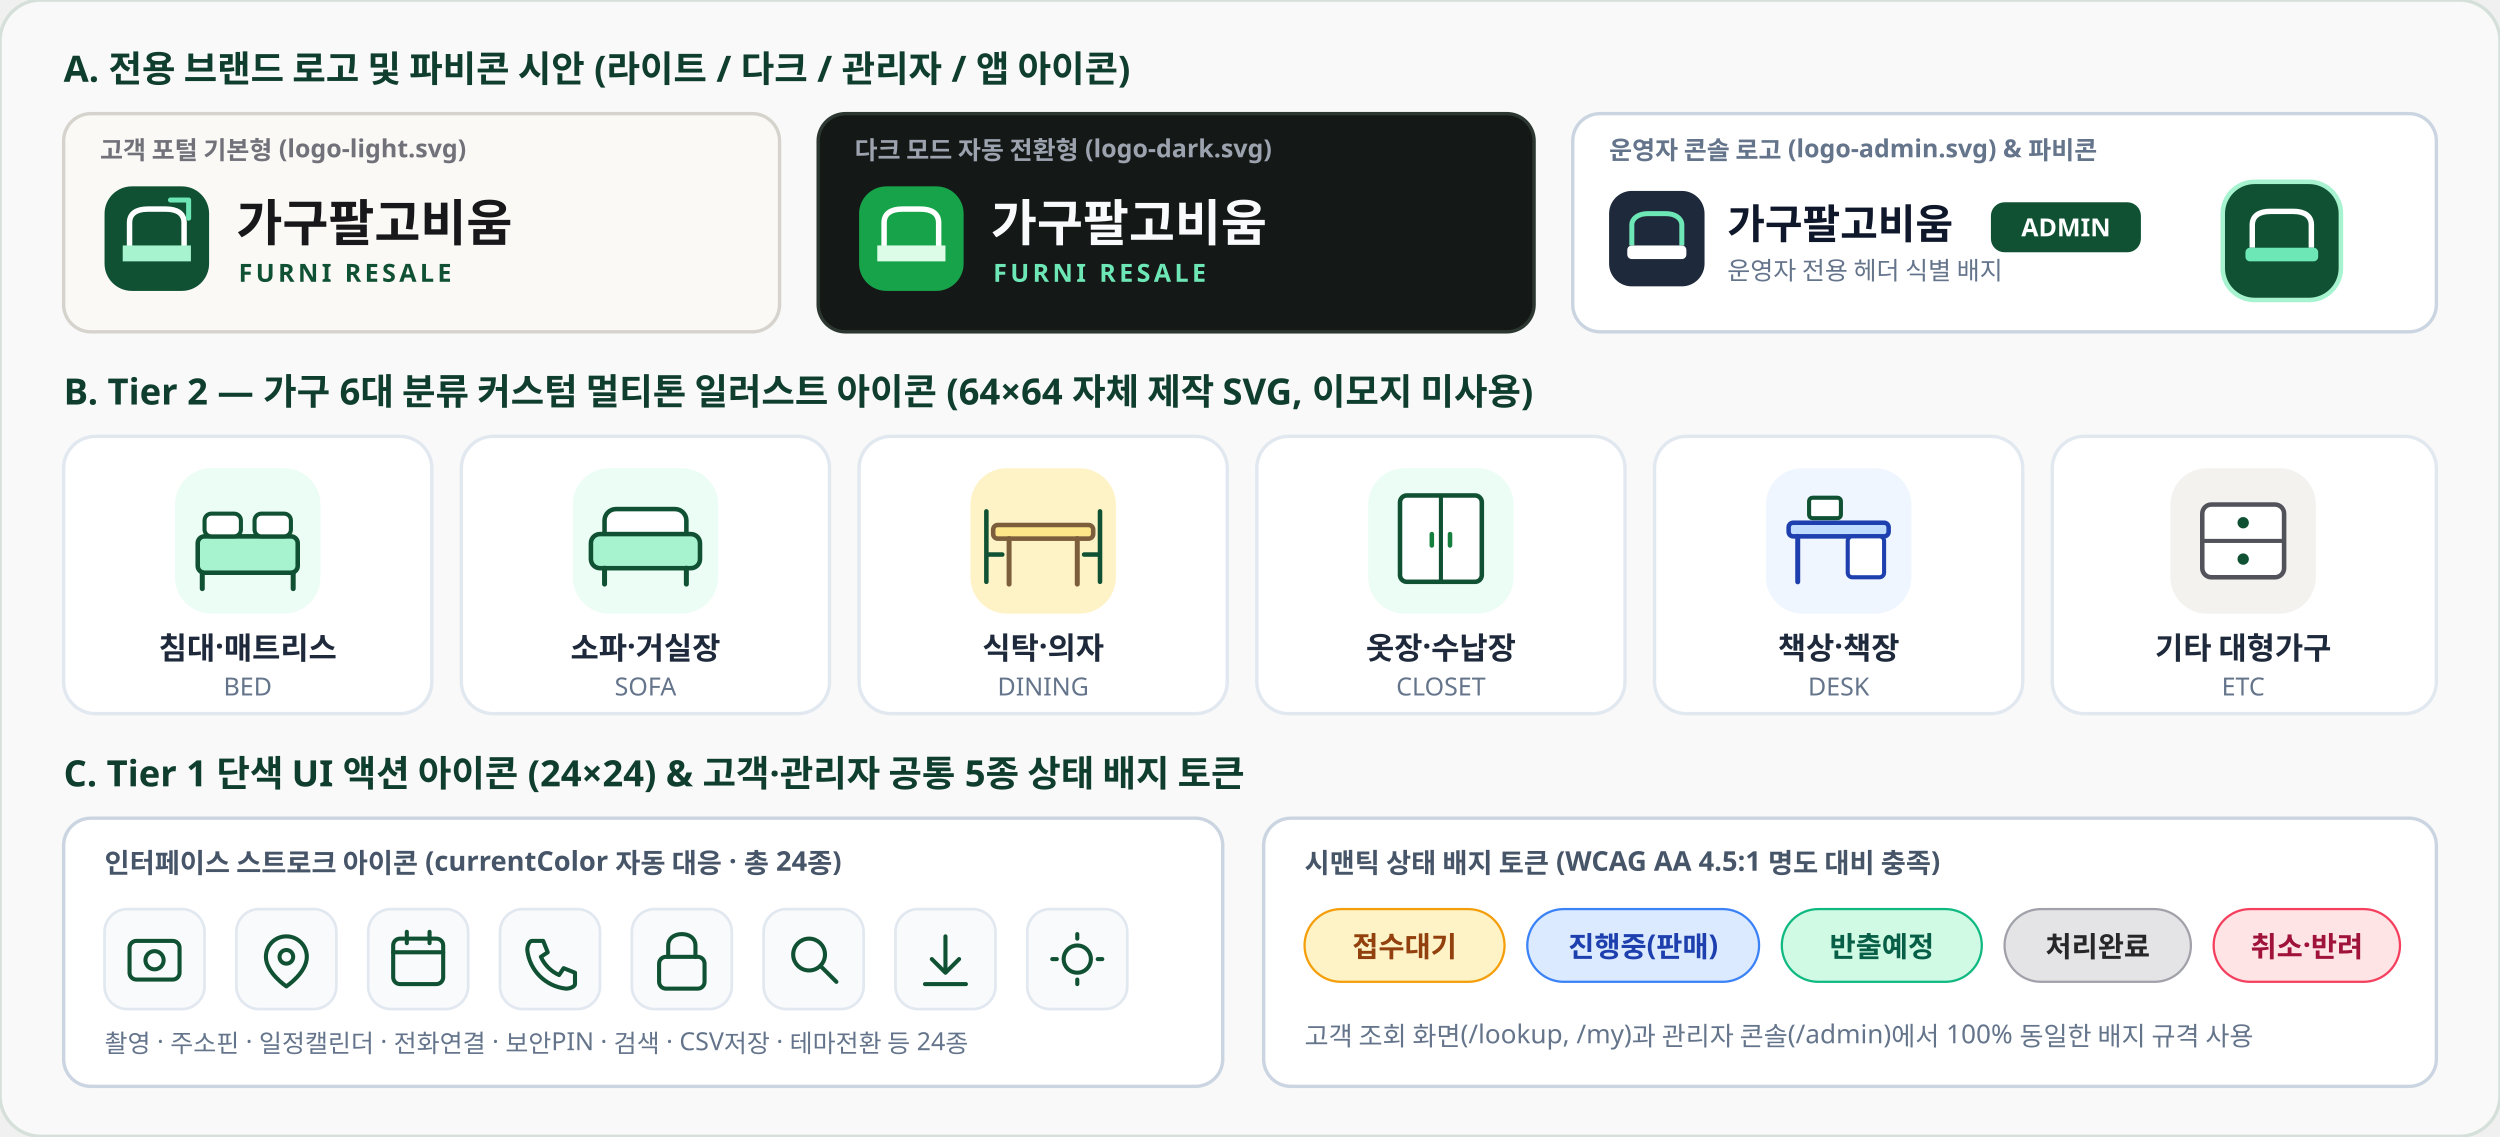
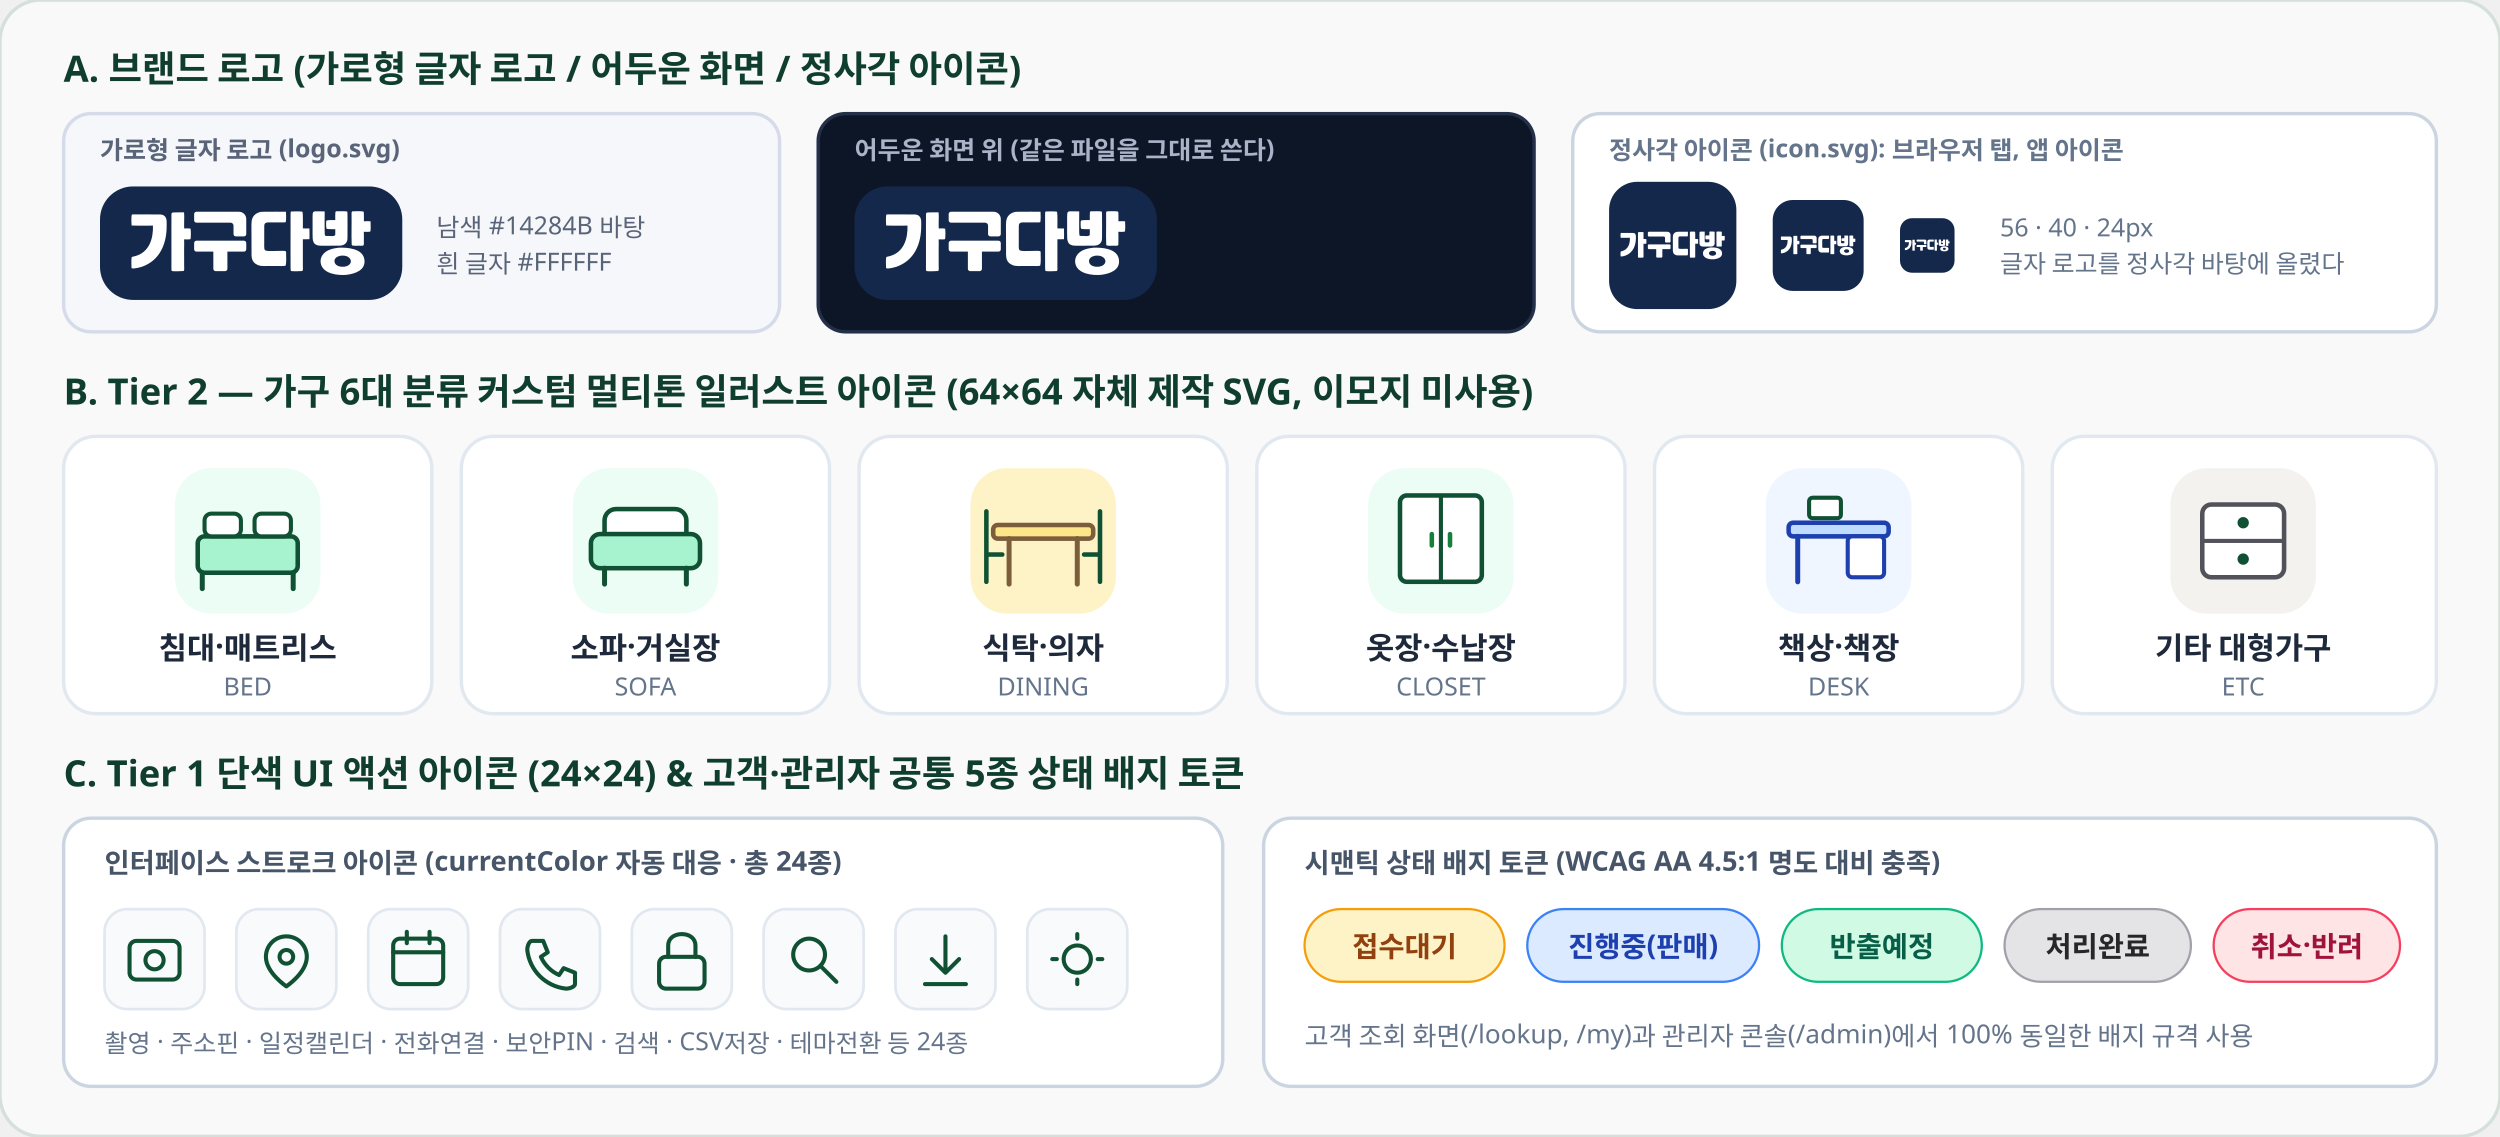
<svg xmlns="http://www.w3.org/2000/svg" width="1100" height="500" viewBox="0 0 1100 500" role="img" aria-label="브랜드 로고 시안과 2단계 커스텀 SVG 아이콘 체계">
  <style>
    text { font-family: "Malgun Gothic", "맑은 고딕", sans-serif; }
  </style>
  <rect x="0" y="0" width="1100" height="500" rx="18" fill="#F8F9F8" stroke="#D6E0DA" stroke-width="1.5" />
-   <text x="28" y="36" font-size="16" font-weight="700" fill="#0F3D2E">A. 전용 브랜드 로고 및 파비콘 시안 (라이트 / 다크 / 관리자 / 앱 아이콘)</text>
-   <rect x="28" y="50" width="315" height="96" rx="12" fill="#FAF9F6" stroke="#D6D3CD" stroke-width="1.5" />
-   <text x="44" y="70" font-size="11" font-weight="700" fill="#71717A">고객 포털 기본형 (logo-light.svg)</text>
-   <rect x="46" y="82" width="46" height="46" rx="12" fill="#0F5132" />
-   <path d="M57,108 L57,98 C57,94 60,92 65,92 L73,92 C78,92 81,94 81,98 L81,108" fill="none" stroke="#FFFFFF" stroke-width="2.4" stroke-linecap="round" />
-   <path d="M54,108 L84,108 L84,115 L54,115 Z" fill="#A7F3D0" />
-   <path d="M75,88 L83,88 L83,96" fill="none" stroke="#6EE7B7" stroke-width="2.2" stroke-linecap="round" stroke-linejoin="round" />
-   <text x="104" y="106" font-size="22" font-weight="800" fill="#18181B">가구팔고비움</text>
-   <text x="105" y="124" font-size="11" font-weight="700" fill="#0F5132" letter-spacing="1.5">FURNI RESALE</text>
-   <rect x="360" y="50" width="315" height="96" rx="12" fill="#141816" stroke="#2D3732" stroke-width="1.5" />
-   <text x="376" y="70" font-size="11" font-weight="700" fill="#9CA3AF">다크 모드 자동 전환형 (logo-dark.svg)</text>
-   <rect x="378" y="82" width="46" height="46" rx="12" fill="#16A34A" />
-   <path d="M389,108 L389,98 C389,94 392,92 397,92 L405,92 C410,92 413,94 413,98 L413,108" fill="none" stroke="#FFFFFF" stroke-width="2.4" stroke-linecap="round" />
-   <path d="M386,108 L416,108 L416,115 L386,115 Z" fill="#DCFCE7" />
-   <text x="436" y="106" font-size="22" font-weight="800" fill="#F9FAFB">가구팔고비움</text>
-   <text x="437" y="124" font-size="11" font-weight="700" fill="#6EE7B7" letter-spacing="1.5">FURNI RESALE</text>
+   <text x="28" y="36" font-size="16" font-weight="700" fill="#0F3D2E">A. 브랜드 로고 (가로형 글자 로고 / 어두운 화면 / 정사각 아이콘)</text>
+   <rect x="28" y="50" width="315" height="96" rx="12" fill="#F5F7FB" stroke="#D5DBE8" stroke-width="1.5" />
+   <text x="44" y="70" font-size="11" font-weight="700" fill="#5A6478">가로형 글자 로고 (logo.svg)</text>
+   <svg x="44" y="82" width="133" height="50" viewBox="123 638 1827 686">
+     <rect x="123" y="638" width="1827" height="686" rx="200" fill="#14284b" />
+     <path fill="#ffffff" d="M 1098.05 791.311 C 1105.91 790.818 1114.8 790.887 1122.72 790.988 C 1164.04 791.512 1205.92 789.739 1247.19 790.872 C 1248.18 801.361 1248.56 844.064 1245.95 853.147 C 1241.88 856.897 1224.97 855.281 1218.57 855.313 C 1202.55 855.479 1186.53 855.504 1170.51 855.387 C 1159.77 855.299 1148.76 854.879 1138.16 855.38 C 1124.35 856.146 1115.89 861.211 1115.76 876.007 C 1115.59 895.895 1115.67 915.707 1115.66 935.52 L 1115.63 983.178 C 1115.62 993.52 1114.99 1004.44 1116.45 1014.69 C 1117.2 1019.9 1119.24 1023.12 1124.15 1025.29 C 1143.32 1033.77 1237.63 1022.49 1245.9 1029.83 C 1248.85 1032.46 1247.95 1043.42 1247.99 1047.25 C 1248.47 1062.89 1249.87 1101.01 1245.3 1115.84 C 1243.7 1121.02 1199.98 1118.81 1192.01 1118.83 L 1133.44 1119.1 C 1121.01 1119.13 1103.64 1119.7 1091.92 1117.65 C 1081.56 1115.79 1071.73 1111.68 1063.12 1105.61 C 1035.4 1086.08 1039.03 1055.9 1038.85 1026.51 L 1038.67 961.538 C 1038.35 938.014 1038.23 914.488 1038.31 890.963 C 1038.32 876.898 1038.08 863.663 1039.43 849.613 C 1042.63 816.35 1065.84 796.584 1098.05 791.311 z" />
+     <path fill="#ffffff" d="M 316.248 807.262 C 349.105 806.382 383.588 807.683 416.643 807.196 C 439.72 806.857 463.614 807.108 486.711 807.399 C 491.575 807.949 500.018 808.789 504.334 810.906 C 529.654 823.647 525.653 850.247 525.908 873.194 C 527.098 980.643 487.564 1082.3 379.771 1122.3 C 365.685 1126.9 329.061 1137.46 314.89 1132.53 C 312.986 1130.41 313.112 1128.07 313.228 1124.12 C 313.755 1106.23 310.794 1083.44 314.465 1066.34 C 316.981 1062.32 329.742 1060.74 333.152 1059.88 C 419.774 1037.97 445.679 955.399 443.042 874.838 C 411.611 875.881 379.601 874.514 348.112 874.945 C 336.95 875.098 325.388 874.955 314.269 874.269 C 312.877 863.437 310.802 814.772 316.248 807.262 z" />
+     <path fill="#ffffff" d="M 1550.36 788.29 C 1559.46 787.937 1611.54 786.986 1617.32 789.897 C 1618 792.428 1618.69 795.828 1618.73 798.418 C 1619.52 847.659 1619.13 897.016 1618.77 946.272 C 1618.29 951.73 1618.84 958.433 1617.57 963.707 C 1612.05 986.386 1592.75 995.68 1570.9 995.856 C 1536.12 996.206 1500.46 996.04 1465.75 996.565 C 1406.32 997.464 1407.59 966.79 1407.78 920.246 L 1407.94 859.75 L 1407.75 823.935 C 1407.57 786.559 1410.28 787.56 1446.96 788.441 C 1457.99 788.706 1469.89 788.734 1481 789.011 C 1481.88 809.107 1478.55 923.847 1482.81 934.713 C 1485.55 936.518 1491.28 937.88 1493.89 937.393 C 1504.02 935.498 1543.43 944.021 1544.9 929.363 C 1545.54 923.024 1545.17 903.73 1545.13 896.515 C 1532.13 895.278 1500.29 898.152 1492.03 893.074 C 1489.12 887.995 1488.64 846.755 1491.37 845.141 C 1501.28 839.28 1532.48 841.868 1545.1 841.485 C 1544.95 826.899 1544.14 808.809 1545.64 794.276 C 1546 790.787 1547.97 789.958 1550.36 788.29 z" />
+     <path fill="#ffffff" d="M 1565.52 1008.23 C 1617.37 1006.51 1712.18 1011.92 1721.17 1080.82 C 1729.45 1144.33 1665.63 1165.69 1613.9 1172.2 C 1562.62 1177.42 1470.51 1167.35 1457.52 1103.9 C 1449.26 1063.54 1476.97 1032.8 1512.96 1019.69 C 1531.75 1012.84 1545.85 1011.26 1565.52 1008.23 z M 1599 1123.4 C 1612.97 1120.45 1625.89 1117.69 1634.6 1105.04 C 1645.23 1089.62 1636.27 1071.92 1621.48 1063.46 C 1608.71 1056.15 1594.59 1055.5 1580.32 1056.38 C 1566.6 1059.14 1553.35 1061.75 1544.71 1074.34 C 1540.73 1080.1 1539.23 1087.21 1540.53 1094.08 C 1545.43 1120.22 1577.05 1125.11 1599 1123.4 z" />
+     <path fill="#ffffff" d="M 564.629 795.333 C 583.919 794.242 611.339 794.801 630.998 794.723 C 633.988 821.311 630.045 863.873 631.853 891.971 C 639.953 892.117 664.855 890.699 670.38 893.437 C 673.249 902.222 672.588 946.814 670.162 956.508 C 667.015 959.294 638.064 957.754 631.398 957.9 C 632.604 973.292 631.541 998.389 631.432 1014.7 C 631.1 1049.87 631.157 1085.04 631.603 1120.21 C 631.673 1126.38 634.647 1148.82 626.774 1149.32 C 614.563 1150.11 565.926 1152.62 556.362 1149.12 C 553.743 1139.22 554.704 1119.47 554.729 1108.59 L 554.766 1046.5 L 554.605 888.801 C 554.617 861.911 554.513 835.007 554.883 808.123 C 555.002 799.484 555.971 797.089 564.629 795.333 z" />
+     <path fill="#ffffff" d="M 1279.23 789.493 C 1289.45 788.937 1341.36 787.112 1347.19 791.855 C 1350.47 801.386 1349.13 877.315 1349.09 891.526 C 1359.82 892.42 1377.49 892.043 1388.83 892.198 C 1389.64 910.948 1389.42 937.986 1388.99 956.844 C 1377.51 957.677 1361.51 957.008 1349.07 957.468 L 1349.07 1118.75 C 1348.96 1126.44 1352.37 1148.85 1343.91 1149.52 C 1332.52 1150.42 1284.87 1152.43 1276.5 1148.56 C 1275.42 1144.23 1274.93 1138.83 1274.88 1134.35 C 1274.1 1056.49 1275.11 978.644 1274.83 900.768 L 1274.76 823.619 C 1274.75 814.791 1274.54 803.39 1275.08 794.445 C 1275.23 791.87 1277.38 790.785 1279.23 789.493 z" />
+     <path fill="#ffffff" d="M 1653.96 788.288 C 1665.98 787.297 1704.73 786.793 1716.06 790.059 C 1718.99 790.903 1718.03 841.891 1718.03 848.633 C 1729.73 848.029 1746.63 847.904 1758.21 848.577 C 1758.92 859.564 1760.31 901.585 1757.07 910.411 C 1753.47 913.531 1724.39 912.306 1717.41 912.279 C 1718.71 928.836 1717.86 952.897 1717.68 969.75 C 1717.69 996.719 1721.66 998.108 1688.38 996.138 C 1680.61 995.678 1644.76 1000.08 1644.35 990.664 C 1641.67 928.441 1644.7 865.018 1643.43 802.519 C 1643.11 787.21 1646.75 789.27 1653.96 788.288 z" />
+     <path fill="#ffffff" d="M 706 791 H 963 A 44 44 0 0 1 1007 835 V 926 A 14 14 0 0 1 993 940 H 944 A 14 14 0 0 1 930 926 V 875 A 18 18 0 0 0 912 857 H 706 A 14 14 0 0 1 692 843 V 805 A 14 14 0 0 1 706 791 Z" />
+     <path fill="#ffffff" d="M 706 966 H 993 A 14 14 0 0 1 1007 980 V 1018 A 14 14 0 0 1 993 1032 H 893 V 1136 A 14 14 0 0 1 879 1150 H 822 A 14 14 0 0 1 808 1136 V 1032 H 706 A 14 14 0 0 1 692 1018 V 980 A 14 14 0 0 1 706 966 Z" />
+   </svg>
+   <text x="192" y="104" font-size="11" fill="#5A6478">남색 #14284B 바탕</text>
+   <text x="192" y="120" font-size="11" fill="#5A6478">흰 글자 #FFFFFF</text>
+   <rect x="360" y="50" width="315" height="96" rx="12" fill="#0D1626" stroke="#24304A" stroke-width="1.5" />
+   <text x="376" y="70" font-size="11" font-weight="700" fill="#A9B4C8">어두운 화면 위 (같은 파일을 그대로 쓴다)</text>
+   <svg x="376" y="82" width="133" height="50" viewBox="123 638 1827 686">
+     <rect x="123" y="638" width="1827" height="686" rx="200" fill="#14284b" />
+     <path fill="#ffffff" d="M 1098.05 791.311 C 1105.91 790.818 1114.8 790.887 1122.72 790.988 C 1164.04 791.512 1205.92 789.739 1247.19 790.872 C 1248.18 801.361 1248.56 844.064 1245.95 853.147 C 1241.88 856.897 1224.97 855.281 1218.57 855.313 C 1202.55 855.479 1186.53 855.504 1170.51 855.387 C 1159.77 855.299 1148.76 854.879 1138.16 855.38 C 1124.35 856.146 1115.89 861.211 1115.76 876.007 C 1115.59 895.895 1115.67 915.707 1115.66 935.52 L 1115.63 983.178 C 1115.62 993.52 1114.99 1004.44 1116.45 1014.69 C 1117.2 1019.9 1119.24 1023.12 1124.15 1025.29 C 1143.32 1033.77 1237.63 1022.49 1245.9 1029.83 C 1248.85 1032.46 1247.95 1043.42 1247.99 1047.25 C 1248.47 1062.89 1249.87 1101.01 1245.3 1115.84 C 1243.7 1121.02 1199.98 1118.81 1192.01 1118.83 L 1133.44 1119.1 C 1121.01 1119.13 1103.64 1119.7 1091.92 1117.65 C 1081.56 1115.79 1071.73 1111.68 1063.12 1105.61 C 1035.4 1086.08 1039.03 1055.9 1038.85 1026.51 L 1038.67 961.538 C 1038.35 938.014 1038.23 914.488 1038.31 890.963 C 1038.32 876.898 1038.08 863.663 1039.43 849.613 C 1042.63 816.35 1065.84 796.584 1098.05 791.311 z" />
+     <path fill="#ffffff" d="M 316.248 807.262 C 349.105 806.382 383.588 807.683 416.643 807.196 C 439.72 806.857 463.614 807.108 486.711 807.399 C 491.575 807.949 500.018 808.789 504.334 810.906 C 529.654 823.647 525.653 850.247 525.908 873.194 C 527.098 980.643 487.564 1082.3 379.771 1122.3 C 365.685 1126.9 329.061 1137.46 314.89 1132.53 C 312.986 1130.41 313.112 1128.07 313.228 1124.12 C 313.755 1106.23 310.794 1083.44 314.465 1066.34 C 316.981 1062.32 329.742 1060.74 333.152 1059.88 C 419.774 1037.97 445.679 955.399 443.042 874.838 C 411.611 875.881 379.601 874.514 348.112 874.945 C 336.95 875.098 325.388 874.955 314.269 874.269 C 312.877 863.437 310.802 814.772 316.248 807.262 z" />
+     <path fill="#ffffff" d="M 1550.36 788.29 C 1559.46 787.937 1611.54 786.986 1617.32 789.897 C 1618 792.428 1618.69 795.828 1618.73 798.418 C 1619.52 847.659 1619.13 897.016 1618.77 946.272 C 1618.29 951.73 1618.84 958.433 1617.57 963.707 C 1612.05 986.386 1592.75 995.68 1570.9 995.856 C 1536.12 996.206 1500.46 996.04 1465.75 996.565 C 1406.32 997.464 1407.59 966.79 1407.78 920.246 L 1407.94 859.75 L 1407.75 823.935 C 1407.57 786.559 1410.28 787.56 1446.96 788.441 C 1457.99 788.706 1469.89 788.734 1481 789.011 C 1481.88 809.107 1478.55 923.847 1482.81 934.713 C 1485.55 936.518 1491.28 937.88 1493.89 937.393 C 1504.02 935.498 1543.43 944.021 1544.9 929.363 C 1545.54 923.024 1545.17 903.73 1545.13 896.515 C 1532.13 895.278 1500.29 898.152 1492.03 893.074 C 1489.12 887.995 1488.64 846.755 1491.37 845.141 C 1501.28 839.28 1532.48 841.868 1545.1 841.485 C 1544.95 826.899 1544.14 808.809 1545.64 794.276 C 1546 790.787 1547.97 789.958 1550.36 788.29 z" />
+     <path fill="#ffffff" d="M 1565.52 1008.23 C 1617.37 1006.51 1712.18 1011.92 1721.17 1080.82 C 1729.45 1144.33 1665.63 1165.69 1613.9 1172.2 C 1562.62 1177.42 1470.51 1167.35 1457.52 1103.9 C 1449.26 1063.54 1476.97 1032.8 1512.96 1019.69 C 1531.75 1012.84 1545.85 1011.26 1565.52 1008.23 z M 1599 1123.4 C 1612.97 1120.45 1625.89 1117.69 1634.6 1105.04 C 1645.23 1089.62 1636.27 1071.92 1621.48 1063.46 C 1608.71 1056.15 1594.59 1055.5 1580.32 1056.38 C 1566.6 1059.14 1553.35 1061.75 1544.71 1074.34 C 1540.73 1080.1 1539.23 1087.21 1540.53 1094.08 C 1545.43 1120.22 1577.05 1125.11 1599 1123.4 z" />
+     <path fill="#ffffff" d="M 564.629 795.333 C 583.919 794.242 611.339 794.801 630.998 794.723 C 633.988 821.311 630.045 863.873 631.853 891.971 C 639.953 892.117 664.855 890.699 670.38 893.437 C 673.249 902.222 672.588 946.814 670.162 956.508 C 667.015 959.294 638.064 957.754 631.398 957.9 C 632.604 973.292 631.541 998.389 631.432 1014.7 C 631.1 1049.87 631.157 1085.04 631.603 1120.21 C 631.673 1126.38 634.647 1148.82 626.774 1149.32 C 614.563 1150.11 565.926 1152.62 556.362 1149.12 C 553.743 1139.22 554.704 1119.47 554.729 1108.59 L 554.766 1046.5 L 554.605 888.801 C 554.617 861.911 554.513 835.007 554.883 808.123 C 555.002 799.484 555.971 797.089 564.629 795.333 z" />
+     <path fill="#ffffff" d="M 1279.23 789.493 C 1289.45 788.937 1341.36 787.112 1347.19 791.855 C 1350.47 801.386 1349.13 877.315 1349.09 891.526 C 1359.82 892.42 1377.49 892.043 1388.83 892.198 C 1389.64 910.948 1389.42 937.986 1388.99 956.844 C 1377.51 957.677 1361.51 957.008 1349.07 957.468 L 1349.07 1118.75 C 1348.96 1126.44 1352.37 1148.85 1343.91 1149.52 C 1332.52 1150.42 1284.87 1152.43 1276.5 1148.56 C 1275.42 1144.23 1274.93 1138.83 1274.88 1134.35 C 1274.1 1056.49 1275.11 978.644 1274.83 900.768 L 1274.76 823.619 C 1274.75 814.791 1274.54 803.39 1275.08 794.445 C 1275.23 791.87 1277.38 790.785 1279.23 789.493 z" />
+     <path fill="#ffffff" d="M 1653.96 788.288 C 1665.98 787.297 1704.73 786.793 1716.06 790.059 C 1718.99 790.903 1718.03 841.891 1718.03 848.633 C 1729.73 848.029 1746.63 847.904 1758.21 848.577 C 1758.92 859.564 1760.31 901.585 1757.07 910.411 C 1753.47 913.531 1724.39 912.306 1717.41 912.279 C 1718.71 928.836 1717.86 952.897 1717.68 969.75 C 1717.69 996.719 1721.66 998.108 1688.38 996.138 C 1680.61 995.678 1644.76 1000.08 1644.35 990.664 C 1641.67 928.441 1644.7 865.018 1643.43 802.519 C 1643.11 787.21 1646.75 789.27 1653.96 788.288 z" />
+     <path fill="#ffffff" d="M 706 791 H 963 A 44 44 0 0 1 1007 835 V 926 A 14 14 0 0 1 993 940 H 944 A 14 14 0 0 1 930 926 V 875 A 18 18 0 0 0 912 857 H 706 A 14 14 0 0 1 692 843 V 805 A 14 14 0 0 1 706 791 Z" />
+     <path fill="#ffffff" d="M 706 966 H 993 A 14 14 0 0 1 1007 980 V 1018 A 14 14 0 0 1 993 1032 H 893 V 1136 A 14 14 0 0 1 879 1150 H 822 A 14 14 0 0 1 808 1136 V 1032 H 706 A 14 14 0 0 1 692 1018 V 980 A 14 14 0 0 1 706 966 Z" />
+   </svg>
  <rect x="692" y="50" width="380" height="96" rx="12" fill="#FFFFFF" stroke="#CBD5E1" stroke-width="1.5" />
-   <text x="708" y="70" font-size="11" font-weight="700" fill="#64748B">운영자 콘솔 로고 (logo-admin.svg) &amp; 파비콘</text>
-   <rect x="708" y="84" width="42" height="42" rx="10" fill="#1E293B" />
-   <path d="M718,108 L718,99 C718,96 721,94 725,94 L733,94 C737,94 740,96 740,99 L740,108" fill="none" stroke="#6EE7B7" stroke-width="2.2" />
-   <rect x="716" y="108" width="26" height="6" rx="2" fill="#FFFFFF" />
-   <text x="760" y="105" font-size="18" font-weight="800" fill="#0F172A">가구팔고비움</text>
-   <rect x="876" y="89" width="66" height="22" rx="6" fill="#0F5132" />
-   <text x="909" y="104" font-size="11" font-weight="700" fill="#FFFFFF" text-anchor="middle">ADMIN</text>
-   <text x="760" y="123" font-size="11" fill="#64748B">운영자 전용 헤더 식별 배지</text>
-   <rect x="978" y="80" width="52" height="52" rx="14" fill="#0F5132" stroke="#A7F3D0" stroke-width="2" />
-   <path d="M991,109 L991,99 C991,95 994,93 999,93 L1009,93 C1014,93 1017,95 1017,99 L1017,109" fill="none" stroke="#FFFFFF" stroke-width="2.4" />
-   <rect x="988" y="109" width="32" height="6" rx="2" fill="#6EE7B7" />
+   <text x="708" y="70" font-size="11" font-weight="700" fill="#64748B">정사각 아이콘 (icon.svg): 브라우저 탭, 앱 아이콘</text>
+   <svg x="708" y="80" width="56" height="56" viewBox="154 98 1766 1766">
+     <rect x="154" y="98" width="1766" height="1766" rx="390" fill="#14284b" />
+     <path fill="#ffffff" d="M 1098.05 791.311 C 1105.91 790.818 1114.8 790.887 1122.72 790.988 C 1164.04 791.512 1205.92 789.739 1247.19 790.872 C 1248.18 801.361 1248.56 844.064 1245.95 853.147 C 1241.88 856.897 1224.97 855.281 1218.57 855.313 C 1202.55 855.479 1186.53 855.504 1170.51 855.387 C 1159.77 855.299 1148.76 854.879 1138.16 855.38 C 1124.35 856.146 1115.89 861.211 1115.76 876.007 C 1115.59 895.895 1115.67 915.707 1115.66 935.52 L 1115.63 983.178 C 1115.62 993.52 1114.99 1004.44 1116.45 1014.69 C 1117.2 1019.9 1119.24 1023.12 1124.15 1025.29 C 1143.32 1033.77 1237.63 1022.49 1245.9 1029.83 C 1248.85 1032.46 1247.95 1043.42 1247.99 1047.25 C 1248.47 1062.89 1249.87 1101.01 1245.3 1115.84 C 1243.7 1121.02 1199.98 1118.81 1192.01 1118.83 L 1133.44 1119.1 C 1121.01 1119.13 1103.64 1119.7 1091.92 1117.65 C 1081.56 1115.79 1071.73 1111.68 1063.12 1105.61 C 1035.4 1086.08 1039.03 1055.9 1038.85 1026.51 L 1038.67 961.538 C 1038.35 938.014 1038.23 914.488 1038.31 890.963 C 1038.32 876.898 1038.08 863.663 1039.43 849.613 C 1042.63 816.35 1065.84 796.584 1098.05 791.311 z" />
+     <path fill="#ffffff" d="M 316.248 807.262 C 349.105 806.382 383.588 807.683 416.643 807.196 C 439.72 806.857 463.614 807.108 486.711 807.399 C 491.575 807.949 500.018 808.789 504.334 810.906 C 529.654 823.647 525.653 850.247 525.908 873.194 C 527.098 980.643 487.564 1082.3 379.771 1122.3 C 365.685 1126.9 329.061 1137.46 314.89 1132.53 C 312.986 1130.41 313.112 1128.07 313.228 1124.12 C 313.755 1106.23 310.794 1083.44 314.465 1066.34 C 316.981 1062.32 329.742 1060.74 333.152 1059.88 C 419.774 1037.97 445.679 955.399 443.042 874.838 C 411.611 875.881 379.601 874.514 348.112 874.945 C 336.95 875.098 325.388 874.955 314.269 874.269 C 312.877 863.437 310.802 814.772 316.248 807.262 z" />
+     <path fill="#ffffff" d="M 1550.36 788.29 C 1559.46 787.937 1611.54 786.986 1617.32 789.897 C 1618 792.428 1618.69 795.828 1618.73 798.418 C 1619.52 847.659 1619.13 897.016 1618.77 946.272 C 1618.29 951.73 1618.84 958.433 1617.57 963.707 C 1612.05 986.386 1592.75 995.68 1570.9 995.856 C 1536.12 996.206 1500.46 996.04 1465.75 996.565 C 1406.32 997.464 1407.59 966.79 1407.78 920.246 L 1407.94 859.75 L 1407.75 823.935 C 1407.57 786.559 1410.28 787.56 1446.96 788.441 C 1457.99 788.706 1469.89 788.734 1481 789.011 C 1481.88 809.107 1478.55 923.847 1482.81 934.713 C 1485.55 936.518 1491.28 937.88 1493.89 937.393 C 1504.02 935.498 1543.43 944.021 1544.9 929.363 C 1545.54 923.024 1545.17 903.73 1545.13 896.515 C 1532.13 895.278 1500.29 898.152 1492.03 893.074 C 1489.12 887.995 1488.64 846.755 1491.37 845.141 C 1501.28 839.28 1532.48 841.868 1545.1 841.485 C 1544.95 826.899 1544.14 808.809 1545.64 794.276 C 1546 790.787 1547.97 789.958 1550.36 788.29 z" />
+     <path fill="#ffffff" d="M 1565.52 1008.23 C 1617.37 1006.51 1712.18 1011.92 1721.17 1080.82 C 1729.45 1144.33 1665.63 1165.69 1613.9 1172.2 C 1562.62 1177.42 1470.51 1167.35 1457.52 1103.9 C 1449.26 1063.54 1476.97 1032.8 1512.96 1019.69 C 1531.75 1012.84 1545.85 1011.26 1565.52 1008.23 z M 1599 1123.4 C 1612.97 1120.45 1625.89 1117.69 1634.6 1105.04 C 1645.23 1089.62 1636.27 1071.92 1621.48 1063.46 C 1608.71 1056.15 1594.59 1055.5 1580.32 1056.38 C 1566.6 1059.14 1553.35 1061.75 1544.71 1074.34 C 1540.73 1080.1 1539.23 1087.21 1540.53 1094.08 C 1545.43 1120.22 1577.05 1125.11 1599 1123.4 z" />
+     <path fill="#ffffff" d="M 564.629 795.333 C 583.919 794.242 611.339 794.801 630.998 794.723 C 633.988 821.311 630.045 863.873 631.853 891.971 C 639.953 892.117 664.855 890.699 670.38 893.437 C 673.249 902.222 672.588 946.814 670.162 956.508 C 667.015 959.294 638.064 957.754 631.398 957.9 C 632.604 973.292 631.541 998.389 631.432 1014.7 C 631.1 1049.87 631.157 1085.04 631.603 1120.21 C 631.673 1126.38 634.647 1148.82 626.774 1149.32 C 614.563 1150.11 565.926 1152.62 556.362 1149.12 C 553.743 1139.22 554.704 1119.47 554.729 1108.59 L 554.766 1046.5 L 554.605 888.801 C 554.617 861.911 554.513 835.007 554.883 808.123 C 555.002 799.484 555.971 797.089 564.629 795.333 z" />
+     <path fill="#ffffff" d="M 1279.23 789.493 C 1289.45 788.937 1341.36 787.112 1347.19 791.855 C 1350.47 801.386 1349.13 877.315 1349.09 891.526 C 1359.82 892.42 1377.49 892.043 1388.83 892.198 C 1389.64 910.948 1389.42 937.986 1388.99 956.844 C 1377.51 957.677 1361.51 957.008 1349.07 957.468 L 1349.07 1118.75 C 1348.96 1126.44 1352.37 1148.85 1343.91 1149.52 C 1332.52 1150.42 1284.87 1152.43 1276.5 1148.56 C 1275.42 1144.23 1274.93 1138.83 1274.88 1134.35 C 1274.1 1056.49 1275.11 978.644 1274.83 900.768 L 1274.76 823.619 C 1274.75 814.791 1274.54 803.39 1275.08 794.445 C 1275.23 791.87 1277.38 790.785 1279.23 789.493 z" />
+     <path fill="#ffffff" d="M 1653.96 788.288 C 1665.98 787.297 1704.73 786.793 1716.06 790.059 C 1718.99 790.903 1718.03 841.891 1718.03 848.633 C 1729.73 848.029 1746.63 847.904 1758.21 848.577 C 1758.92 859.564 1760.31 901.585 1757.07 910.411 C 1753.47 913.531 1724.39 912.306 1717.41 912.279 C 1718.71 928.836 1717.86 952.897 1717.68 969.75 C 1717.69 996.719 1721.66 998.108 1688.38 996.138 C 1680.61 995.678 1644.76 1000.08 1644.35 990.664 C 1641.67 928.441 1644.7 865.018 1643.43 802.519 C 1643.11 787.21 1646.75 789.27 1653.96 788.288 z" />
+     <path fill="#ffffff" d="M 706 791 H 963 A 44 44 0 0 1 1007 835 V 926 A 14 14 0 0 1 993 940 H 944 A 14 14 0 0 1 930 926 V 875 A 18 18 0 0 0 912 857 H 706 A 14 14 0 0 1 692 843 V 805 A 14 14 0 0 1 706 791 Z" />
+     <path fill="#ffffff" d="M 706 966 H 993 A 14 14 0 0 1 1007 980 V 1018 A 14 14 0 0 1 993 1032 H 893 V 1136 A 14 14 0 0 1 879 1150 H 822 A 14 14 0 0 1 808 1136 V 1032 H 706 A 14 14 0 0 1 692 1018 V 980 A 14 14 0 0 1 706 966 Z" />
+   </svg>
+   <svg x="780" y="88" width="40" height="40" viewBox="154 98 1766 1766">
+     <rect x="154" y="98" width="1766" height="1766" rx="390" fill="#14284b" />
+     <path fill="#ffffff" d="M 1098.05 791.311 C 1105.91 790.818 1114.8 790.887 1122.72 790.988 C 1164.04 791.512 1205.92 789.739 1247.19 790.872 C 1248.18 801.361 1248.56 844.064 1245.95 853.147 C 1241.88 856.897 1224.97 855.281 1218.57 855.313 C 1202.55 855.479 1186.53 855.504 1170.51 855.387 C 1159.77 855.299 1148.76 854.879 1138.16 855.38 C 1124.35 856.146 1115.89 861.211 1115.76 876.007 C 1115.59 895.895 1115.67 915.707 1115.66 935.52 L 1115.63 983.178 C 1115.62 993.52 1114.99 1004.44 1116.45 1014.69 C 1117.2 1019.9 1119.24 1023.12 1124.15 1025.29 C 1143.32 1033.77 1237.63 1022.49 1245.9 1029.83 C 1248.85 1032.46 1247.95 1043.42 1247.99 1047.25 C 1248.47 1062.89 1249.87 1101.01 1245.3 1115.84 C 1243.7 1121.02 1199.98 1118.81 1192.01 1118.83 L 1133.44 1119.1 C 1121.01 1119.13 1103.64 1119.7 1091.92 1117.65 C 1081.56 1115.79 1071.73 1111.68 1063.12 1105.61 C 1035.4 1086.08 1039.03 1055.9 1038.85 1026.51 L 1038.67 961.538 C 1038.35 938.014 1038.23 914.488 1038.31 890.963 C 1038.32 876.898 1038.08 863.663 1039.43 849.613 C 1042.63 816.35 1065.84 796.584 1098.05 791.311 z" />
+     <path fill="#ffffff" d="M 316.248 807.262 C 349.105 806.382 383.588 807.683 416.643 807.196 C 439.72 806.857 463.614 807.108 486.711 807.399 C 491.575 807.949 500.018 808.789 504.334 810.906 C 529.654 823.647 525.653 850.247 525.908 873.194 C 527.098 980.643 487.564 1082.3 379.771 1122.3 C 365.685 1126.9 329.061 1137.46 314.89 1132.53 C 312.986 1130.41 313.112 1128.07 313.228 1124.12 C 313.755 1106.23 310.794 1083.44 314.465 1066.34 C 316.981 1062.32 329.742 1060.74 333.152 1059.88 C 419.774 1037.97 445.679 955.399 443.042 874.838 C 411.611 875.881 379.601 874.514 348.112 874.945 C 336.95 875.098 325.388 874.955 314.269 874.269 C 312.877 863.437 310.802 814.772 316.248 807.262 z" />
+     <path fill="#ffffff" d="M 1550.36 788.29 C 1559.46 787.937 1611.54 786.986 1617.32 789.897 C 1618 792.428 1618.69 795.828 1618.73 798.418 C 1619.52 847.659 1619.13 897.016 1618.77 946.272 C 1618.29 951.73 1618.84 958.433 1617.57 963.707 C 1612.05 986.386 1592.75 995.68 1570.9 995.856 C 1536.12 996.206 1500.46 996.04 1465.75 996.565 C 1406.32 997.464 1407.59 966.79 1407.78 920.246 L 1407.94 859.75 L 1407.75 823.935 C 1407.57 786.559 1410.28 787.56 1446.96 788.441 C 1457.99 788.706 1469.89 788.734 1481 789.011 C 1481.88 809.107 1478.55 923.847 1482.81 934.713 C 1485.55 936.518 1491.28 937.88 1493.89 937.393 C 1504.02 935.498 1543.43 944.021 1544.9 929.363 C 1545.54 923.024 1545.17 903.73 1545.13 896.515 C 1532.13 895.278 1500.29 898.152 1492.03 893.074 C 1489.12 887.995 1488.64 846.755 1491.37 845.141 C 1501.28 839.28 1532.48 841.868 1545.1 841.485 C 1544.95 826.899 1544.14 808.809 1545.64 794.276 C 1546 790.787 1547.97 789.958 1550.36 788.29 z" />
+     <path fill="#ffffff" d="M 1565.52 1008.23 C 1617.37 1006.51 1712.18 1011.92 1721.17 1080.82 C 1729.45 1144.33 1665.63 1165.69 1613.9 1172.2 C 1562.62 1177.42 1470.51 1167.35 1457.52 1103.9 C 1449.26 1063.54 1476.97 1032.8 1512.96 1019.69 C 1531.75 1012.84 1545.85 1011.26 1565.52 1008.23 z M 1599 1123.4 C 1612.97 1120.45 1625.89 1117.69 1634.6 1105.04 C 1645.23 1089.62 1636.27 1071.92 1621.48 1063.46 C 1608.71 1056.15 1594.59 1055.5 1580.32 1056.38 C 1566.6 1059.14 1553.35 1061.75 1544.71 1074.34 C 1540.73 1080.1 1539.23 1087.21 1540.53 1094.08 C 1545.43 1120.22 1577.05 1125.11 1599 1123.4 z" />
+     <path fill="#ffffff" d="M 564.629 795.333 C 583.919 794.242 611.339 794.801 630.998 794.723 C 633.988 821.311 630.045 863.873 631.853 891.971 C 639.953 892.117 664.855 890.699 670.38 893.437 C 673.249 902.222 672.588 946.814 670.162 956.508 C 667.015 959.294 638.064 957.754 631.398 957.9 C 632.604 973.292 631.541 998.389 631.432 1014.7 C 631.1 1049.87 631.157 1085.04 631.603 1120.21 C 631.673 1126.38 634.647 1148.82 626.774 1149.32 C 614.563 1150.11 565.926 1152.62 556.362 1149.12 C 553.743 1139.22 554.704 1119.47 554.729 1108.59 L 554.766 1046.5 L 554.605 888.801 C 554.617 861.911 554.513 835.007 554.883 808.123 C 555.002 799.484 555.971 797.089 564.629 795.333 z" />
+     <path fill="#ffffff" d="M 1279.23 789.493 C 1289.45 788.937 1341.36 787.112 1347.19 791.855 C 1350.47 801.386 1349.13 877.315 1349.09 891.526 C 1359.82 892.42 1377.49 892.043 1388.83 892.198 C 1389.64 910.948 1389.42 937.986 1388.99 956.844 C 1377.51 957.677 1361.51 957.008 1349.07 957.468 L 1349.07 1118.75 C 1348.96 1126.44 1352.37 1148.85 1343.91 1149.52 C 1332.52 1150.42 1284.87 1152.43 1276.5 1148.56 C 1275.42 1144.23 1274.93 1138.83 1274.88 1134.35 C 1274.1 1056.49 1275.11 978.644 1274.83 900.768 L 1274.76 823.619 C 1274.75 814.791 1274.54 803.39 1275.08 794.445 C 1275.23 791.87 1277.38 790.785 1279.23 789.493 z" />
+     <path fill="#ffffff" d="M 1653.96 788.288 C 1665.98 787.297 1704.73 786.793 1716.06 790.059 C 1718.99 790.903 1718.03 841.891 1718.03 848.633 C 1729.73 848.029 1746.63 847.904 1758.21 848.577 C 1758.92 859.564 1760.31 901.585 1757.07 910.411 C 1753.47 913.531 1724.39 912.306 1717.41 912.279 C 1718.71 928.836 1717.86 952.897 1717.68 969.75 C 1717.69 996.719 1721.66 998.108 1688.38 996.138 C 1680.61 995.678 1644.76 1000.08 1644.35 990.664 C 1641.67 928.441 1644.7 865.018 1643.43 802.519 C 1643.11 787.21 1646.75 789.27 1653.96 788.288 z" />
+     <path fill="#ffffff" d="M 706 791 H 963 A 44 44 0 0 1 1007 835 V 926 A 14 14 0 0 1 993 940 H 944 A 14 14 0 0 1 930 926 V 875 A 18 18 0 0 0 912 857 H 706 A 14 14 0 0 1 692 843 V 805 A 14 14 0 0 1 706 791 Z" />
+     <path fill="#ffffff" d="M 706 966 H 993 A 14 14 0 0 1 1007 980 V 1018 A 14 14 0 0 1 993 1032 H 893 V 1136 A 14 14 0 0 1 879 1150 H 822 A 14 14 0 0 1 808 1136 V 1032 H 706 A 14 14 0 0 1 692 1018 V 980 A 14 14 0 0 1 706 966 Z" />
+   </svg>
+   <svg x="836" y="96" width="24" height="24" viewBox="154 98 1766 1766">
+     <rect x="154" y="98" width="1766" height="1766" rx="390" fill="#14284b" />
+     <path fill="#ffffff" d="M 1098.05 791.311 C 1105.91 790.818 1114.8 790.887 1122.72 790.988 C 1164.04 791.512 1205.92 789.739 1247.19 790.872 C 1248.18 801.361 1248.56 844.064 1245.95 853.147 C 1241.88 856.897 1224.97 855.281 1218.57 855.313 C 1202.55 855.479 1186.53 855.504 1170.51 855.387 C 1159.77 855.299 1148.76 854.879 1138.16 855.38 C 1124.35 856.146 1115.89 861.211 1115.76 876.007 C 1115.59 895.895 1115.67 915.707 1115.66 935.52 L 1115.63 983.178 C 1115.62 993.52 1114.99 1004.44 1116.45 1014.69 C 1117.2 1019.9 1119.24 1023.12 1124.15 1025.29 C 1143.32 1033.77 1237.63 1022.49 1245.9 1029.83 C 1248.85 1032.46 1247.95 1043.42 1247.99 1047.25 C 1248.47 1062.89 1249.87 1101.01 1245.3 1115.84 C 1243.7 1121.02 1199.98 1118.81 1192.01 1118.83 L 1133.44 1119.1 C 1121.01 1119.13 1103.64 1119.7 1091.92 1117.65 C 1081.56 1115.79 1071.73 1111.68 1063.12 1105.61 C 1035.4 1086.08 1039.03 1055.9 1038.85 1026.51 L 1038.67 961.538 C 1038.35 938.014 1038.23 914.488 1038.31 890.963 C 1038.32 876.898 1038.08 863.663 1039.43 849.613 C 1042.63 816.35 1065.84 796.584 1098.05 791.311 z" />
+     <path fill="#ffffff" d="M 316.248 807.262 C 349.105 806.382 383.588 807.683 416.643 807.196 C 439.72 806.857 463.614 807.108 486.711 807.399 C 491.575 807.949 500.018 808.789 504.334 810.906 C 529.654 823.647 525.653 850.247 525.908 873.194 C 527.098 980.643 487.564 1082.3 379.771 1122.3 C 365.685 1126.9 329.061 1137.46 314.89 1132.53 C 312.986 1130.41 313.112 1128.07 313.228 1124.12 C 313.755 1106.23 310.794 1083.44 314.465 1066.34 C 316.981 1062.32 329.742 1060.74 333.152 1059.88 C 419.774 1037.97 445.679 955.399 443.042 874.838 C 411.611 875.881 379.601 874.514 348.112 874.945 C 336.95 875.098 325.388 874.955 314.269 874.269 C 312.877 863.437 310.802 814.772 316.248 807.262 z" />
+     <path fill="#ffffff" d="M 1550.36 788.29 C 1559.46 787.937 1611.54 786.986 1617.32 789.897 C 1618 792.428 1618.69 795.828 1618.73 798.418 C 1619.52 847.659 1619.13 897.016 1618.77 946.272 C 1618.29 951.73 1618.84 958.433 1617.57 963.707 C 1612.05 986.386 1592.75 995.68 1570.9 995.856 C 1536.12 996.206 1500.46 996.04 1465.75 996.565 C 1406.32 997.464 1407.59 966.79 1407.78 920.246 L 1407.94 859.75 L 1407.75 823.935 C 1407.57 786.559 1410.28 787.56 1446.96 788.441 C 1457.99 788.706 1469.89 788.734 1481 789.011 C 1481.88 809.107 1478.55 923.847 1482.81 934.713 C 1485.55 936.518 1491.28 937.88 1493.89 937.393 C 1504.02 935.498 1543.43 944.021 1544.9 929.363 C 1545.54 923.024 1545.17 903.73 1545.13 896.515 C 1532.13 895.278 1500.29 898.152 1492.03 893.074 C 1489.12 887.995 1488.64 846.755 1491.37 845.141 C 1501.28 839.28 1532.48 841.868 1545.1 841.485 C 1544.95 826.899 1544.14 808.809 1545.64 794.276 C 1546 790.787 1547.97 789.958 1550.36 788.29 z" />
+     <path fill="#ffffff" d="M 1565.52 1008.23 C 1617.37 1006.51 1712.18 1011.92 1721.17 1080.82 C 1729.45 1144.33 1665.63 1165.69 1613.9 1172.2 C 1562.62 1177.42 1470.51 1167.35 1457.52 1103.9 C 1449.26 1063.54 1476.97 1032.8 1512.96 1019.69 C 1531.75 1012.84 1545.85 1011.26 1565.52 1008.23 z M 1599 1123.4 C 1612.97 1120.45 1625.89 1117.69 1634.6 1105.04 C 1645.23 1089.62 1636.27 1071.92 1621.48 1063.46 C 1608.71 1056.15 1594.59 1055.5 1580.32 1056.38 C 1566.6 1059.14 1553.35 1061.75 1544.71 1074.34 C 1540.73 1080.1 1539.23 1087.21 1540.53 1094.08 C 1545.43 1120.22 1577.05 1125.11 1599 1123.4 z" />
+     <path fill="#ffffff" d="M 564.629 795.333 C 583.919 794.242 611.339 794.801 630.998 794.723 C 633.988 821.311 630.045 863.873 631.853 891.971 C 639.953 892.117 664.855 890.699 670.38 893.437 C 673.249 902.222 672.588 946.814 670.162 956.508 C 667.015 959.294 638.064 957.754 631.398 957.9 C 632.604 973.292 631.541 998.389 631.432 1014.7 C 631.1 1049.87 631.157 1085.04 631.603 1120.21 C 631.673 1126.38 634.647 1148.82 626.774 1149.32 C 614.563 1150.11 565.926 1152.62 556.362 1149.12 C 553.743 1139.22 554.704 1119.47 554.729 1108.59 L 554.766 1046.5 L 554.605 888.801 C 554.617 861.911 554.513 835.007 554.883 808.123 C 555.002 799.484 555.971 797.089 564.629 795.333 z" />
+     <path fill="#ffffff" d="M 1279.23 789.493 C 1289.45 788.937 1341.36 787.112 1347.19 791.855 C 1350.47 801.386 1349.13 877.315 1349.09 891.526 C 1359.82 892.42 1377.49 892.043 1388.83 892.198 C 1389.64 910.948 1389.42 937.986 1388.99 956.844 C 1377.51 957.677 1361.51 957.008 1349.07 957.468 L 1349.07 1118.75 C 1348.96 1126.44 1352.37 1148.85 1343.91 1149.52 C 1332.52 1150.42 1284.87 1152.43 1276.5 1148.56 C 1275.42 1144.23 1274.93 1138.83 1274.88 1134.35 C 1274.1 1056.49 1275.11 978.644 1274.83 900.768 L 1274.76 823.619 C 1274.75 814.791 1274.54 803.39 1275.08 794.445 C 1275.23 791.87 1277.38 790.785 1279.23 789.493 z" />
+     <path fill="#ffffff" d="M 1653.96 788.288 C 1665.98 787.297 1704.73 786.793 1716.06 790.059 C 1718.99 790.903 1718.03 841.891 1718.03 848.633 C 1729.73 848.029 1746.63 847.904 1758.21 848.577 C 1758.92 859.564 1760.31 901.585 1757.07 910.411 C 1753.47 913.531 1724.39 912.306 1717.41 912.279 C 1718.71 928.836 1717.86 952.897 1717.68 969.75 C 1717.69 996.719 1721.66 998.108 1688.38 996.138 C 1680.61 995.678 1644.76 1000.08 1644.35 990.664 C 1641.67 928.441 1644.7 865.018 1643.43 802.519 C 1643.11 787.21 1646.75 789.27 1653.96 788.288 z" />
+     <path fill="#ffffff" d="M 706 791 H 963 A 44 44 0 0 1 1007 835 V 926 A 14 14 0 0 1 993 940 H 944 A 14 14 0 0 1 930 926 V 875 A 18 18 0 0 0 912 857 H 706 A 14 14 0 0 1 692 843 V 805 A 14 14 0 0 1 706 791 Z" />
+     <path fill="#ffffff" d="M 706 966 H 993 A 14 14 0 0 1 1007 980 V 1018 A 14 14 0 0 1 993 1032 H 893 V 1136 A 14 14 0 0 1 879 1150 H 822 A 14 14 0 0 1 808 1136 V 1032 H 706 A 14 14 0 0 1 692 1018 V 980 A 14 14 0 0 1 706 966 Z" />
+   </svg>
+   <text x="880" y="104" font-size="11" fill="#64748B">56 · 40 · 24px</text>
+   <text x="880" y="120" font-size="11" fill="#64748B">글자 로고를 정사각 바탕에 올렸다</text>
  <text x="28" y="178" font-size="16" font-weight="700" fill="#0F3D2E">B. Tier 2 — 가구 6대 분류 커스텀 멀티톤 일러스트 아이콘 (64×64 자체 제작 SVG, 이모지 미사용)</text>
  <g transform="translate(28, 192)">
    <rect x="0" y="0" width="162" height="122" rx="14" fill="#FFFFFF" stroke="#E2E8F0" stroke-width="1.5" />
    <rect x="49" y="14" width="64" height="64" rx="16" fill="#ECFDF5" />
    <rect x="59" y="44" width="44" height="16" rx="3" fill="#A7F3D0" stroke="#0F5132" stroke-width="2" />
    <rect x="62" y="34" width="16" height="10" rx="3" fill="#FFFFFF" stroke="#0F5132" stroke-width="1.8" />
    <rect x="84" y="34" width="16" height="10" rx="3" fill="#FFFFFF" stroke="#0F5132" stroke-width="1.8" />
    <line x1="61" y1="60" x2="61" y2="67" stroke="#0F5132" stroke-width="2.2" stroke-linecap="round" />
    <line x1="101" y1="60" x2="101" y2="67" stroke="#0F5132" stroke-width="2.2" stroke-linecap="round" />
    <text x="81" y="98" font-size="13.5" font-weight="700" fill="#1E293B" text-anchor="middle">침대·매트리스</text>
    <text x="81" y="114" font-size="11" fill="#64748B" text-anchor="middle">BED</text>
  </g>
  <g transform="translate(203, 192)">
    <rect x="0" y="0" width="162" height="122" rx="14" fill="#FFFFFF" stroke="#E2E8F0" stroke-width="1.5" />
    <rect x="49" y="14" width="64" height="64" rx="16" fill="#ECFDF5" />
    <rect x="63" y="32" width="36" height="18" rx="5" fill="#FFFFFF" stroke="#0F5132" stroke-width="2" />
    <rect x="57" y="43" width="48" height="15" rx="4" fill="#A7F3D0" stroke="#0F5132" stroke-width="2" />
    <line x1="63" y1="58" x2="63" y2="65" stroke="#0F5132" stroke-width="2.2" stroke-linecap="round" />
    <line x1="99" y1="58" x2="99" y2="65" stroke="#0F5132" stroke-width="2.2" stroke-linecap="round" />
    <text x="81" y="98" font-size="13.5" font-weight="700" fill="#1E293B" text-anchor="middle">소파·거실장</text>
    <text x="81" y="114" font-size="11" fill="#64748B" text-anchor="middle">SOFA</text>
  </g>
  <g transform="translate(378, 192)">
    <rect x="0" y="0" width="162" height="122" rx="14" fill="#FFFFFF" stroke="#E2E8F0" stroke-width="1.5" />
    <rect x="49" y="14" width="64" height="64" rx="16" fill="#FEF3C7" />
    <rect x="59" y="39" width="44" height="6" rx="2" fill="#FDE68A" stroke="#7C5E3C" stroke-width="2" />
    <line x1="66" y1="45" x2="66" y2="65" stroke="#7C5E3C" stroke-width="2.2" stroke-linecap="round" />
    <line x1="96" y1="45" x2="96" y2="65" stroke="#7C5E3C" stroke-width="2.2" stroke-linecap="round" />
    <path d="M56,33 L56,64 M56,52 L63,52" fill="none" stroke="#0F5132" stroke-width="2" stroke-linecap="round" />
    <path d="M106,33 L106,64 M99,52 L106,52" fill="none" stroke="#0F5132" stroke-width="2" stroke-linecap="round" />
    <text x="81" y="98" font-size="13.5" font-weight="700" fill="#1E293B" text-anchor="middle">식탁·의자</text>
    <text x="81" y="114" font-size="11" fill="#64748B" text-anchor="middle">DINING</text>
  </g>
  <g transform="translate(553, 192)">
    <rect x="0" y="0" width="162" height="122" rx="14" fill="#FFFFFF" stroke="#E2E8F0" stroke-width="1.5" />
    <rect x="49" y="14" width="64" height="64" rx="16" fill="#ECFDF5" />
    <rect x="63" y="26" width="36" height="38" rx="3" fill="#FFFFFF" stroke="#0F5132" stroke-width="2" />
    <line x1="81" y1="26" x2="81" y2="64" stroke="#0F5132" stroke-width="1.8" />
    <line x1="77" y1="43" x2="77" y2="48" stroke="#15803D" stroke-width="2" stroke-linecap="round" />
    <line x1="85" y1="43" x2="85" y2="48" stroke="#15803D" stroke-width="2" stroke-linecap="round" />
    <text x="81" y="98" font-size="13.5" font-weight="700" fill="#1E293B" text-anchor="middle">옷장·수납장</text>
    <text x="81" y="114" font-size="11" fill="#64748B" text-anchor="middle">CLOSET</text>
  </g>
  <g transform="translate(728, 192)">
    <rect x="0" y="0" width="162" height="122" rx="14" fill="#FFFFFF" stroke="#E2E8F0" stroke-width="1.5" />
    <rect x="49" y="14" width="64" height="64" rx="16" fill="#EFF6FF" />
    <rect x="59" y="38" width="44" height="6" rx="2" fill="#BFDBFE" stroke="#1E40AF" stroke-width="2" />
    <rect x="85" y="44" width="16" height="18" rx="2" fill="#FFFFFF" stroke="#1E40AF" stroke-width="1.8" />
    <line x1="63" y1="44" x2="63" y2="64" stroke="#1E40AF" stroke-width="2.2" stroke-linecap="round" />
    <rect x="68" y="27" width="14" height="9" rx="1.5" fill="#FFFFFF" stroke="#0F5132" stroke-width="1.8" />
    <text x="81" y="98" font-size="13.5" font-weight="700" fill="#1E293B" text-anchor="middle">책상·책장</text>
    <text x="81" y="114" font-size="11" fill="#64748B" text-anchor="middle">DESK</text>
  </g>
  <g transform="translate(903, 192)">
    <rect x="0" y="0" width="169" height="122" rx="14" fill="#FFFFFF" stroke="#E2E8F0" stroke-width="1.5" />
    <rect x="52" y="14" width="64" height="64" rx="16" fill="#F3F2EE" />
    <rect x="66" y="30" width="36" height="32" rx="4" fill="#FFFFFF" stroke="#52525B" stroke-width="2" />
    <line x1="66" y1="46" x2="102" y2="46" stroke="#52525B" stroke-width="1.8" />
    <circle cx="84" cy="38" r="2.5" fill="#0F5132" />
    <circle cx="84" cy="54" r="2.5" fill="#0F5132" />
    <text x="84" y="98" font-size="13.5" font-weight="700" fill="#1E293B" text-anchor="middle">기타 대형가구</text>
    <text x="84" y="114" font-size="11" fill="#64748B" text-anchor="middle">ETC</text>
  </g>
  <text x="28" y="346" font-size="16" font-weight="700" fill="#0F3D2E">C. Tier 1 단색 UI 액션 아이콘 (24×24) &amp; 고객·관리자 공통 5종 상태 배지 토큰</text>
  <rect x="28" y="360" width="510" height="118" rx="12" fill="#FFFFFF" stroke="#CBD5E1" stroke-width="1.5" />
  <text x="46" y="384" font-size="12" font-weight="700" fill="#475569">인터페이스 스트로크 아이콘 (currentColor 자동 대응 · 총 24종)</text>
  <g transform="translate(46, 400)" stroke="#0F5132" stroke-width="1.8" fill="none" stroke-linecap="round" stroke-linejoin="round">
    <rect x="0" y="0" width="44" height="44" rx="10" fill="#F8FAFC" stroke="#E2E8F0" stroke-width="1.2" />
    <rect x="11" y="14" width="22" height="17" rx="3" />
    <circle cx="22" cy="22.5" r="4" />
    <rect x="58" y="0" width="44" height="44" rx="10" fill="#F8FAFC" stroke="#E2E8F0" stroke-width="1.2" />
    <path d="M80,12 C75,12 71,16 71,21 C71,28 80,34 80,34 C80,34 89,28 89,21 C89,16 85,12 80,12 Z" />
    <circle cx="80" cy="21" r="3" />
    <rect x="116" y="0" width="44" height="44" rx="10" fill="#F8FAFC" stroke="#E2E8F0" stroke-width="1.2" />
    <rect x="127" y="13" width="22" height="20" rx="3" />
    <line x1="127" y1="19" x2="149" y2="19" />
    <line x1="133" y1="10" x2="133" y2="15" />
    <line x1="143" y1="10" x2="143" y2="15" />
    <rect x="174" y="0" width="44" height="44" rx="10" fill="#F8FAFC" stroke="#E2E8F0" stroke-width="1.2" />
    <path d="M188,14 L193,14 L195,19 L192,21 C193.5,24.5 196.5,27.5 200,29 L202,26 L207,28 L207,33 C207,34 205,35 203,35 C194,34 187,27 186,18 C186,16 187,14 188,14 Z" />
    <rect x="232" y="0" width="44" height="44" rx="10" fill="#F8FAFC" stroke="#E2E8F0" stroke-width="1.2" />
    <rect x="244" y="21" width="20" height="14" rx="3" />
    <path d="M248,21 L248,16 C248,13 250.5,11 254,11 C257.5,11 260,13 260,16 L260,21" />
    <rect x="290" y="0" width="44" height="44" rx="10" fill="#F8FAFC" stroke="#E2E8F0" stroke-width="1.2" />
    <circle cx="310" cy="20" r="7" />
    <line x1="315" y1="25" x2="322" y2="32" />
    <rect x="348" y="0" width="44" height="44" rx="10" fill="#F8FAFC" stroke="#E2E8F0" stroke-width="1.2" />
    <path d="M370,12 L370,27 M364,22 L370,28 L376,22" />
    <line x1="361" y1="33" x2="379" y2="33" />
    <rect x="406" y="0" width="44" height="44" rx="10" fill="#F8FAFC" stroke="#E2E8F0" stroke-width="1.2" />
    <circle cx="428" cy="22" r="6" />
    <line x1="428" y1="11" x2="428" y2="13" />
    <line x1="428" y1="31" x2="428" y2="33" />
    <line x1="417" y1="22" x2="419" y2="22" />
    <line x1="437" y1="22" x2="439" y2="22" />
  </g>
  <text x="46" y="463" font-size="11" fill="#64748B">촬영 · 주소핀 · 일정캘린더 · 전화연결 · 보안PIN · 검색 · CSV저장 · 테마전환 등 24종</text>
  <rect x="556" y="360" width="516" height="118" rx="12" fill="#FFFFFF" stroke="#CBD5E1" stroke-width="1.5" />
  <text x="574" y="384" font-size="12" font-weight="700" fill="#475569">시맨틱 상태 배지 토큰 (WCAG AA 4.5:1 명도 대비 충족)</text>
  <rect x="574" y="400" width="88" height="32" rx="16" fill="#FEF3C7" stroke="#F59E0B" />
  <text x="618" y="421" font-size="12.5" font-weight="700" fill="#92400E" text-anchor="middle">접수대기</text>
  <rect x="672" y="400" width="102" height="32" rx="16" fill="#DBEAFE" stroke="#3B82F6" />
  <text x="723" y="421" font-size="12.5" font-weight="700" fill="#1E40AF" text-anchor="middle">진행중(판매)</text>
  <rect x="784" y="400" width="88" height="32" rx="16" fill="#D1FAE5" stroke="#10B981" />
  <text x="828" y="421" font-size="12.5" font-weight="700" fill="#065F46" text-anchor="middle">반출예정</text>
  <rect x="882" y="400" width="82" height="32" rx="16" fill="#E4E4E7" stroke="#A1A1AA" />
  <text x="923" y="421" font-size="12.5" font-weight="700" fill="#27272A" text-anchor="middle">처리완료</text>
  <rect x="974" y="400" width="82" height="32" rx="16" fill="#FFE4E6" stroke="#F43F5E" />
  <text x="1015" y="421" font-size="12.5" font-weight="700" fill="#9F1239" text-anchor="middle">취소·반려</text>
  <text x="574" y="460" font-size="11.5" fill="#64748B">고객 조회 화면(/lookup, /my)과 관리자 콘솔(/admin)에서 100% 동일한 배지 규격 사용</text>
</svg>
